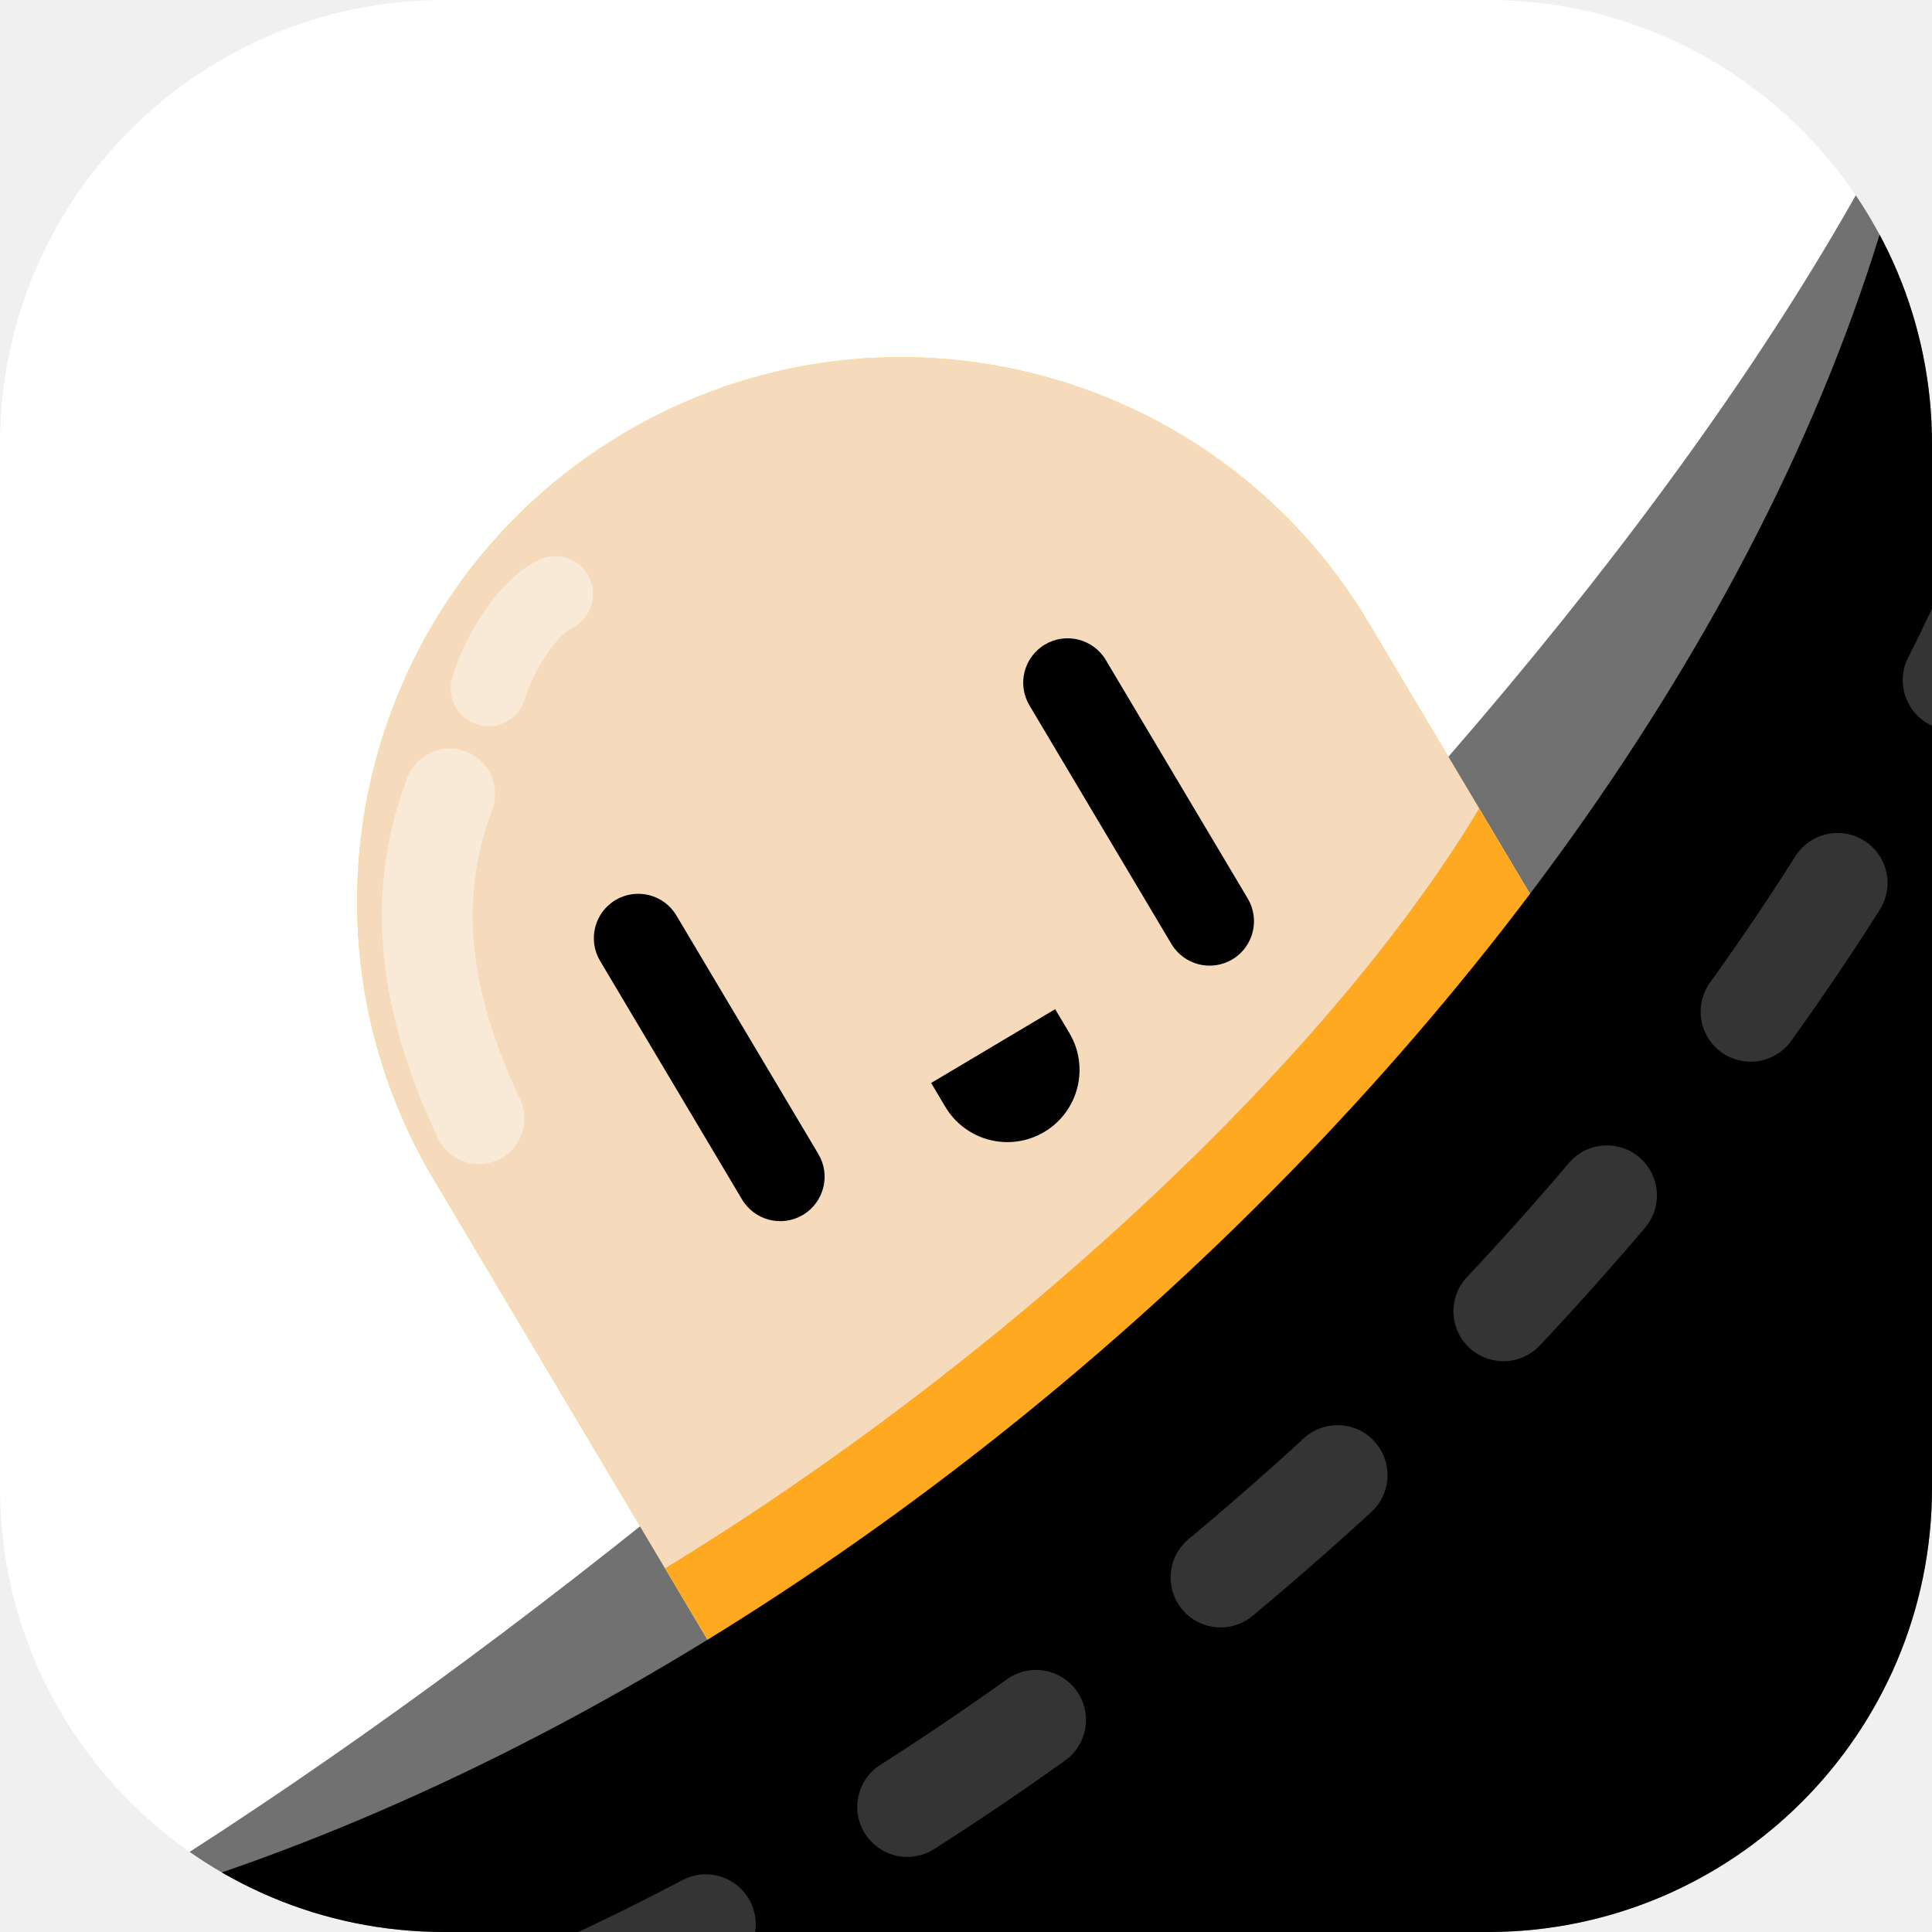
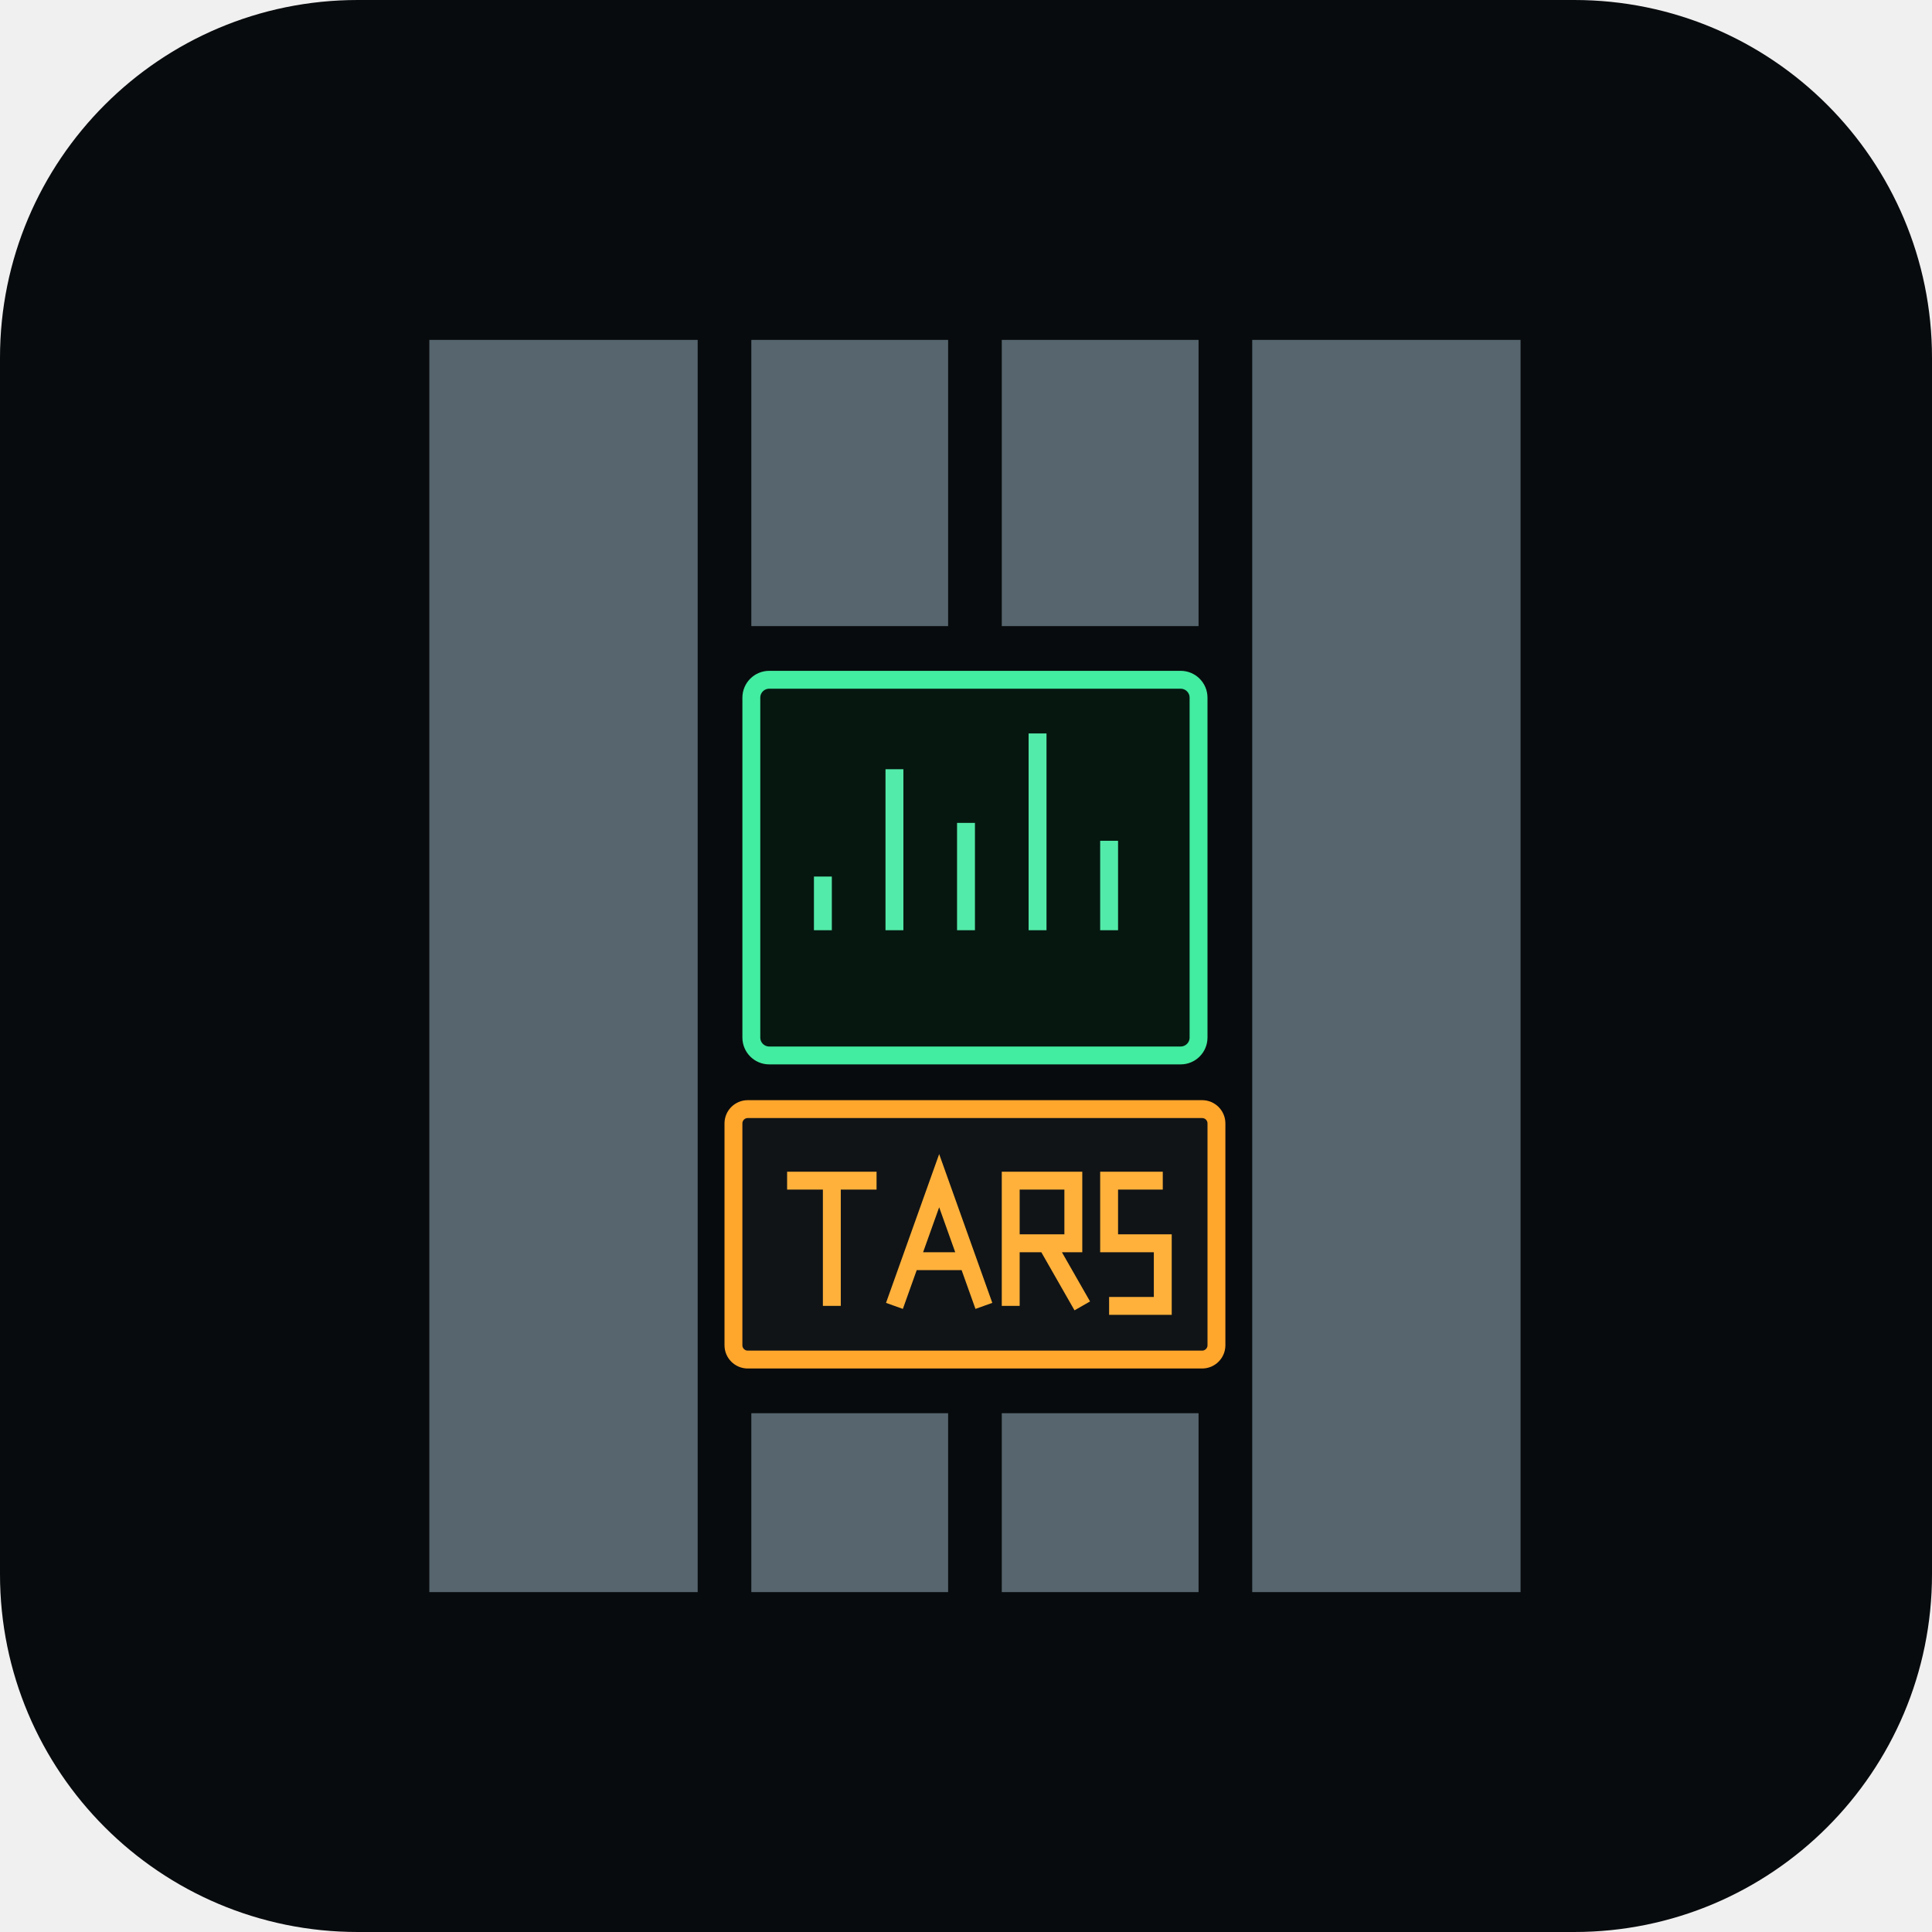
- <svg xmlns="http://www.w3.org/2000/svg" preserveAspectRatio="none" width="100%" height="100%" overflow="visible" style="display: block;" viewBox="0 0 112 112" fill="none">
-   <g id="Frame 2608365">
-     <g clip-path="url(#clip0_0_14)">
-       <rect width="112" height="112" rx="25.747" fill="white" />
-       <path id="Vector 3" d="M1.287 113.287C41.647 90.035 95.446 40.434 112.644 1.287V113.287H1.287Z" fill="#717171" />
-       <g id="Group 11">
-         <g id="Rectangle 5">
-           <path d="M25.141 68.375C16.233 53.406 21.146 34.05 36.115 25.142C51.084 16.233 70.441 21.147 79.349 36.116L95.478 63.22L41.27 95.479L25.141 68.375Z" fill="url(#paint0_linear_0_14)" />
-           <path d="M25.141 68.375C16.233 53.406 21.146 34.05 36.115 25.142C51.084 16.233 70.441 21.147 79.349 36.116L95.478 63.22L41.27 95.479L25.141 68.375Z" fill="#F5DBBC" />
-         </g>
-         <path id="Intersect" d="M85.753 46.877L95.478 63.22L41.27 95.479L38.555 90.915C57.732 79.225 76.744 61.859 85.712 46.923C85.726 46.908 85.739 46.893 85.753 46.877Z" fill="#FFA920" />
-         <g id="Group 12">
-           <path id="Rectangle 9" d="M53.979 62.782L61.17 58.503L61.993 59.886C63.175 61.871 62.523 64.439 60.537 65.621C58.551 66.802 55.984 66.15 54.802 64.165L53.979 62.782Z" fill="black" />
-           <rect id="Rectangle 7" x="33.471" y="53.493" width="5.149" height="21.241" rx="2.575" transform="rotate(-30.7569 33.4706 53.4932)" fill="black" />
-           <rect id="Rectangle 8" x="58.362" y="38.681" width="5.149" height="21.241" rx="2.575" transform="rotate(-30.7569 58.3622 38.6805)" fill="black" />
-         </g>
-       </g>
-       <path id="Vector 1" d="M0.644 112C51.016 100.937 105.422 48.477 112 0V112H0.644Z" fill="black" />
-       <path id="Vector 4" d="M11.586 122.943C61.471 110.713 114.575 59.218 122.943 10.943V122.943H11.586Z" stroke="#343434" stroke-width="5.793" stroke-linecap="round" stroke-dasharray="9.01 13.52" />
-       <path id="Vector 2" opacity="0" d="M11.586 122.943C61.471 110.713 114.575 59.218 122.943 10.943V122.943H11.586Z" stroke="#262626" stroke-width="5.793" stroke-linecap="round" stroke-dasharray="9.01 13.52" />
-       <path id="Vector 12" d="M27.768 64.85C25.104 59.218 23.494 52.782 26.069 46.023" stroke="white" stroke-opacity="0.4" stroke-width="5.268" stroke-linecap="round" />
-       <path id="Vector 13" d="M28.322 39.908C28.696 38.509 30.253 35.402 32.184 34.437" stroke="white" stroke-opacity="0.4" stroke-width="4.39" stroke-linecap="round" />
-     </g>
-   </g>
-   <defs>
-     <linearGradient id="paint0_linear_0_14" x1="30.617" y1="37.611" x2="88.781" y2="74.316" gradientUnits="userSpaceOnUse">
-       <stop stop-color="#FFEA2D" />
-       <stop offset="1" stop-color="#FFB623" />
-     </linearGradient>
-     <clipPath id="clip0_0_14">
-       <rect width="112" height="112" rx="25.747" fill="white" />
-     </clipPath>
-   </defs>
+ <svg xmlns="http://www.w3.org/2000/svg" viewBox="0 0 108 108" width="108" height="108">
+   <rect width="108" height="108" rx="20" fill="#080B0D" />
+   <path d="M24 19H39V89H24ZM70 19H85V89H70ZM42 19H53V35H42ZM56 19H67V35H56ZM42 79H53V89H42ZM56 79H67V89H56Z" fill="#56656E" />
+   <rect x="42" y="38" width="25" height="21" rx="1" fill="#061710" stroke="#42ECA0" strokeWidth="1.2" />
+   <path d="M46 52V49M50 52V43M54 52V46M58 52V41M62 52V47" stroke="#53EBA9" strokeWidth="1.7" />
+   <rect x="41" y="62" width="27" height="14" rx=".8" fill="#101417" stroke="#FFA62D" strokeWidth="1" />
+   <path d="M44 66H49M46.5 66V73M50 73L52.5 66L55 73M51 70.5H54M56.5 73V66H60V69.5H56.5M58.5 69.5L60.5 73M65 66H62V69.5H65V73H62" stroke="#FFB13B" strokeWidth="1.3" strokeLinecap="square" fill="none" />
</svg>
